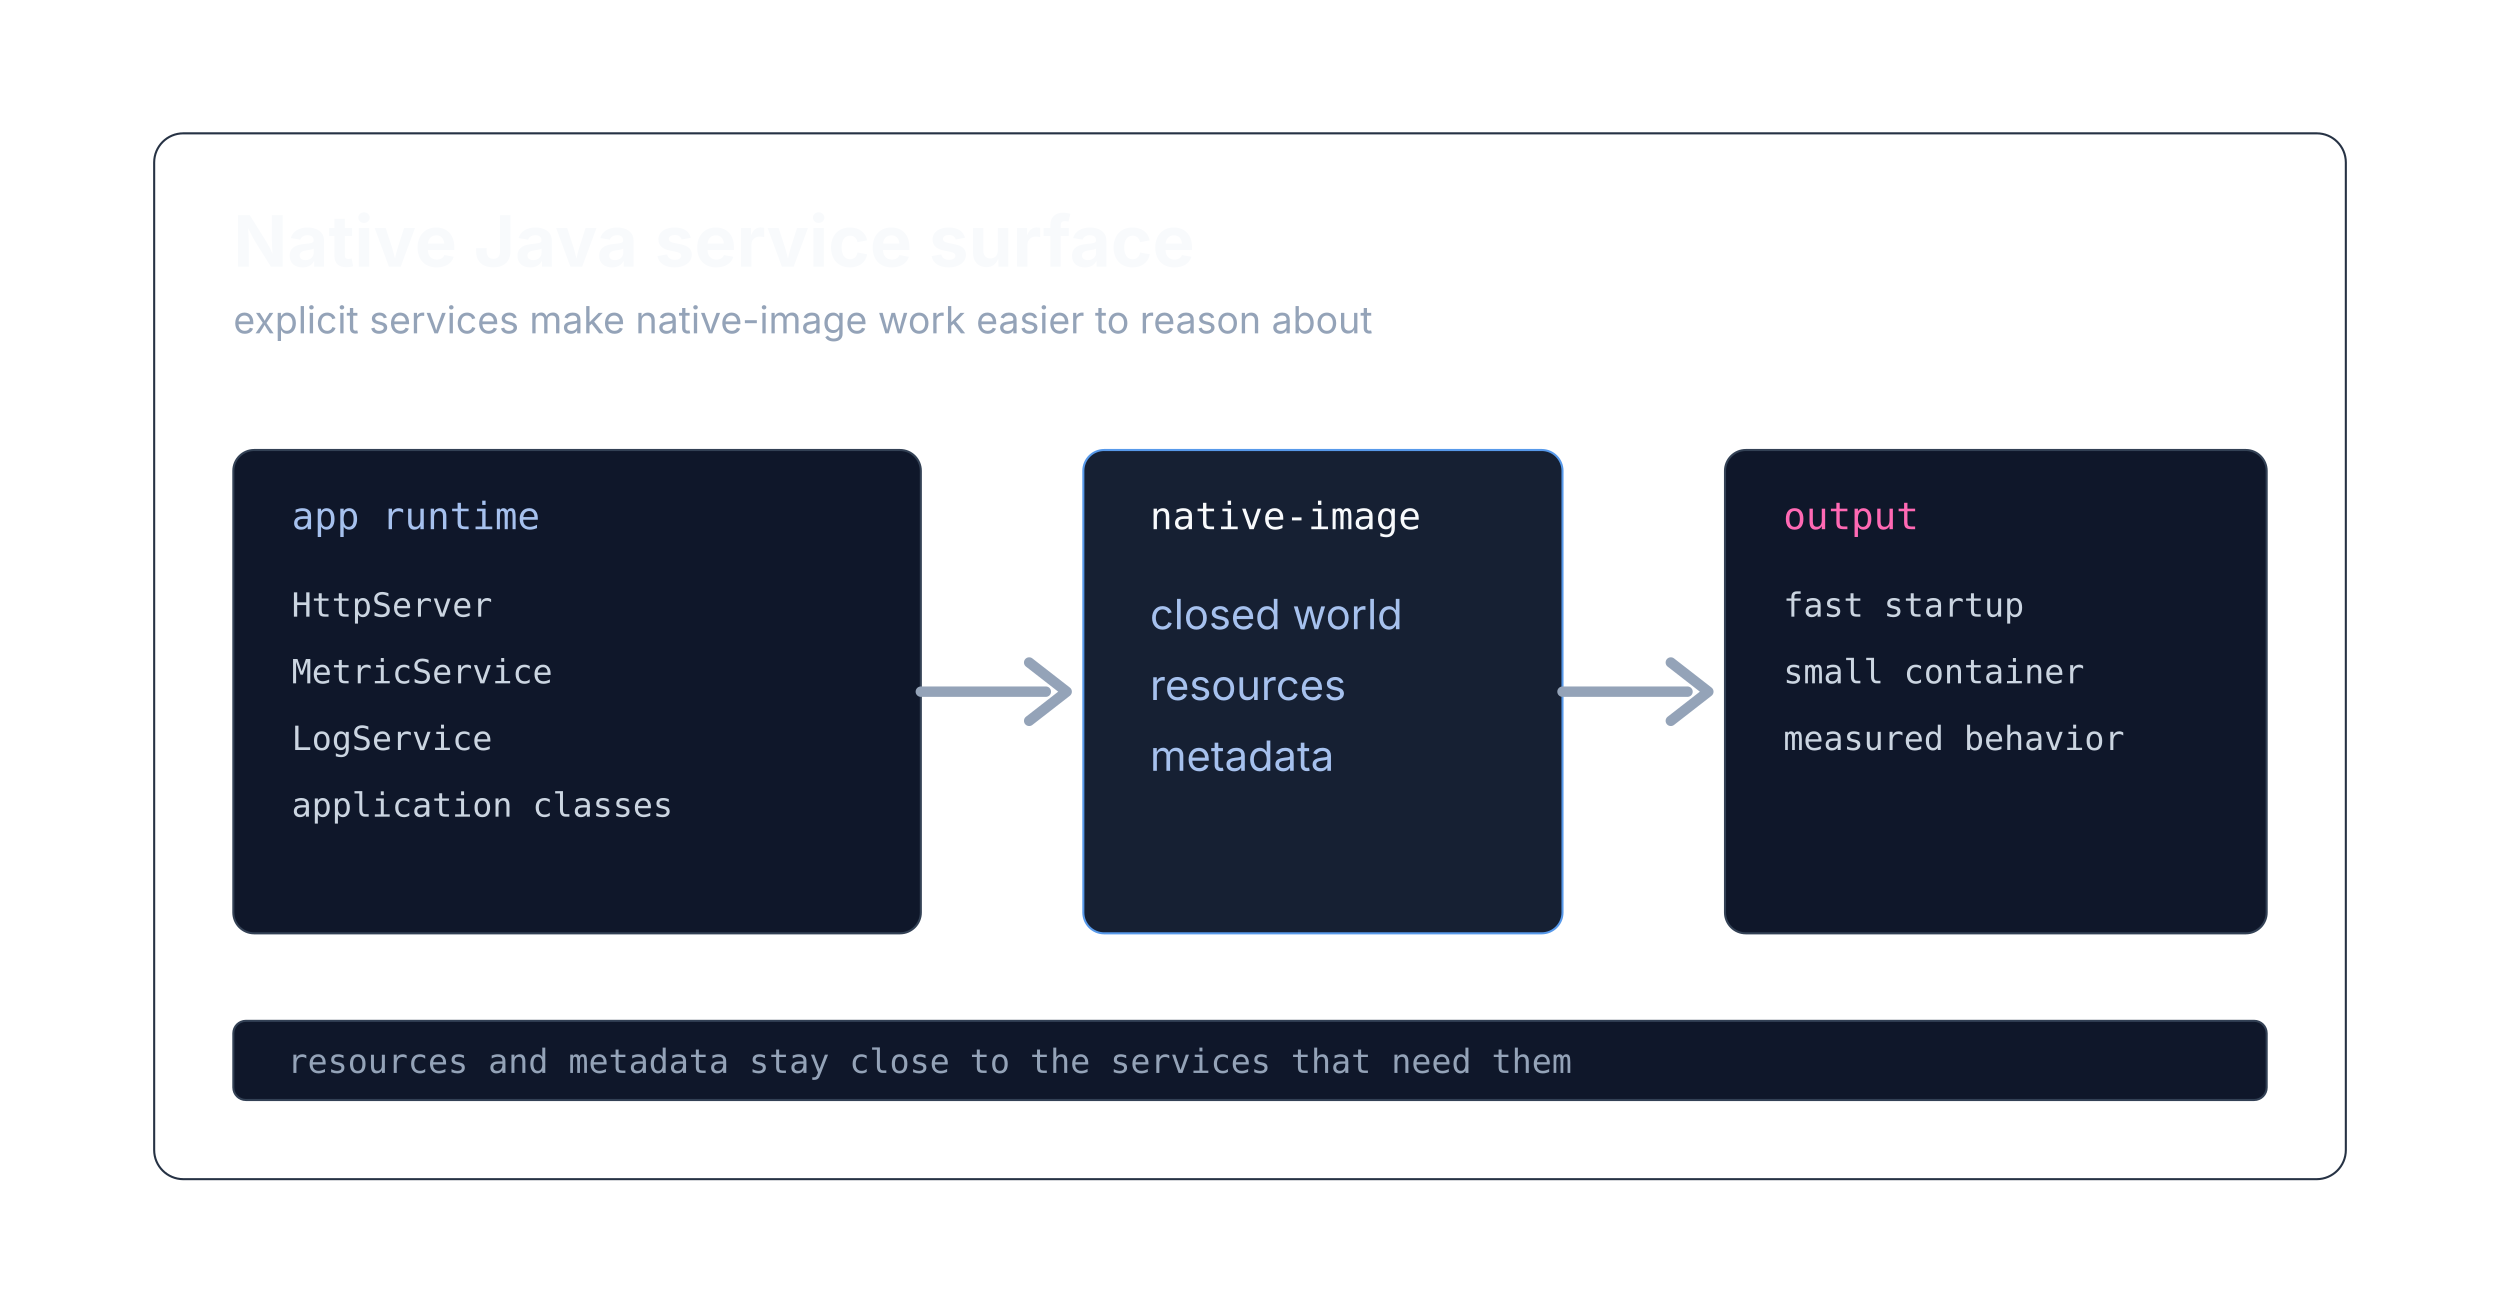
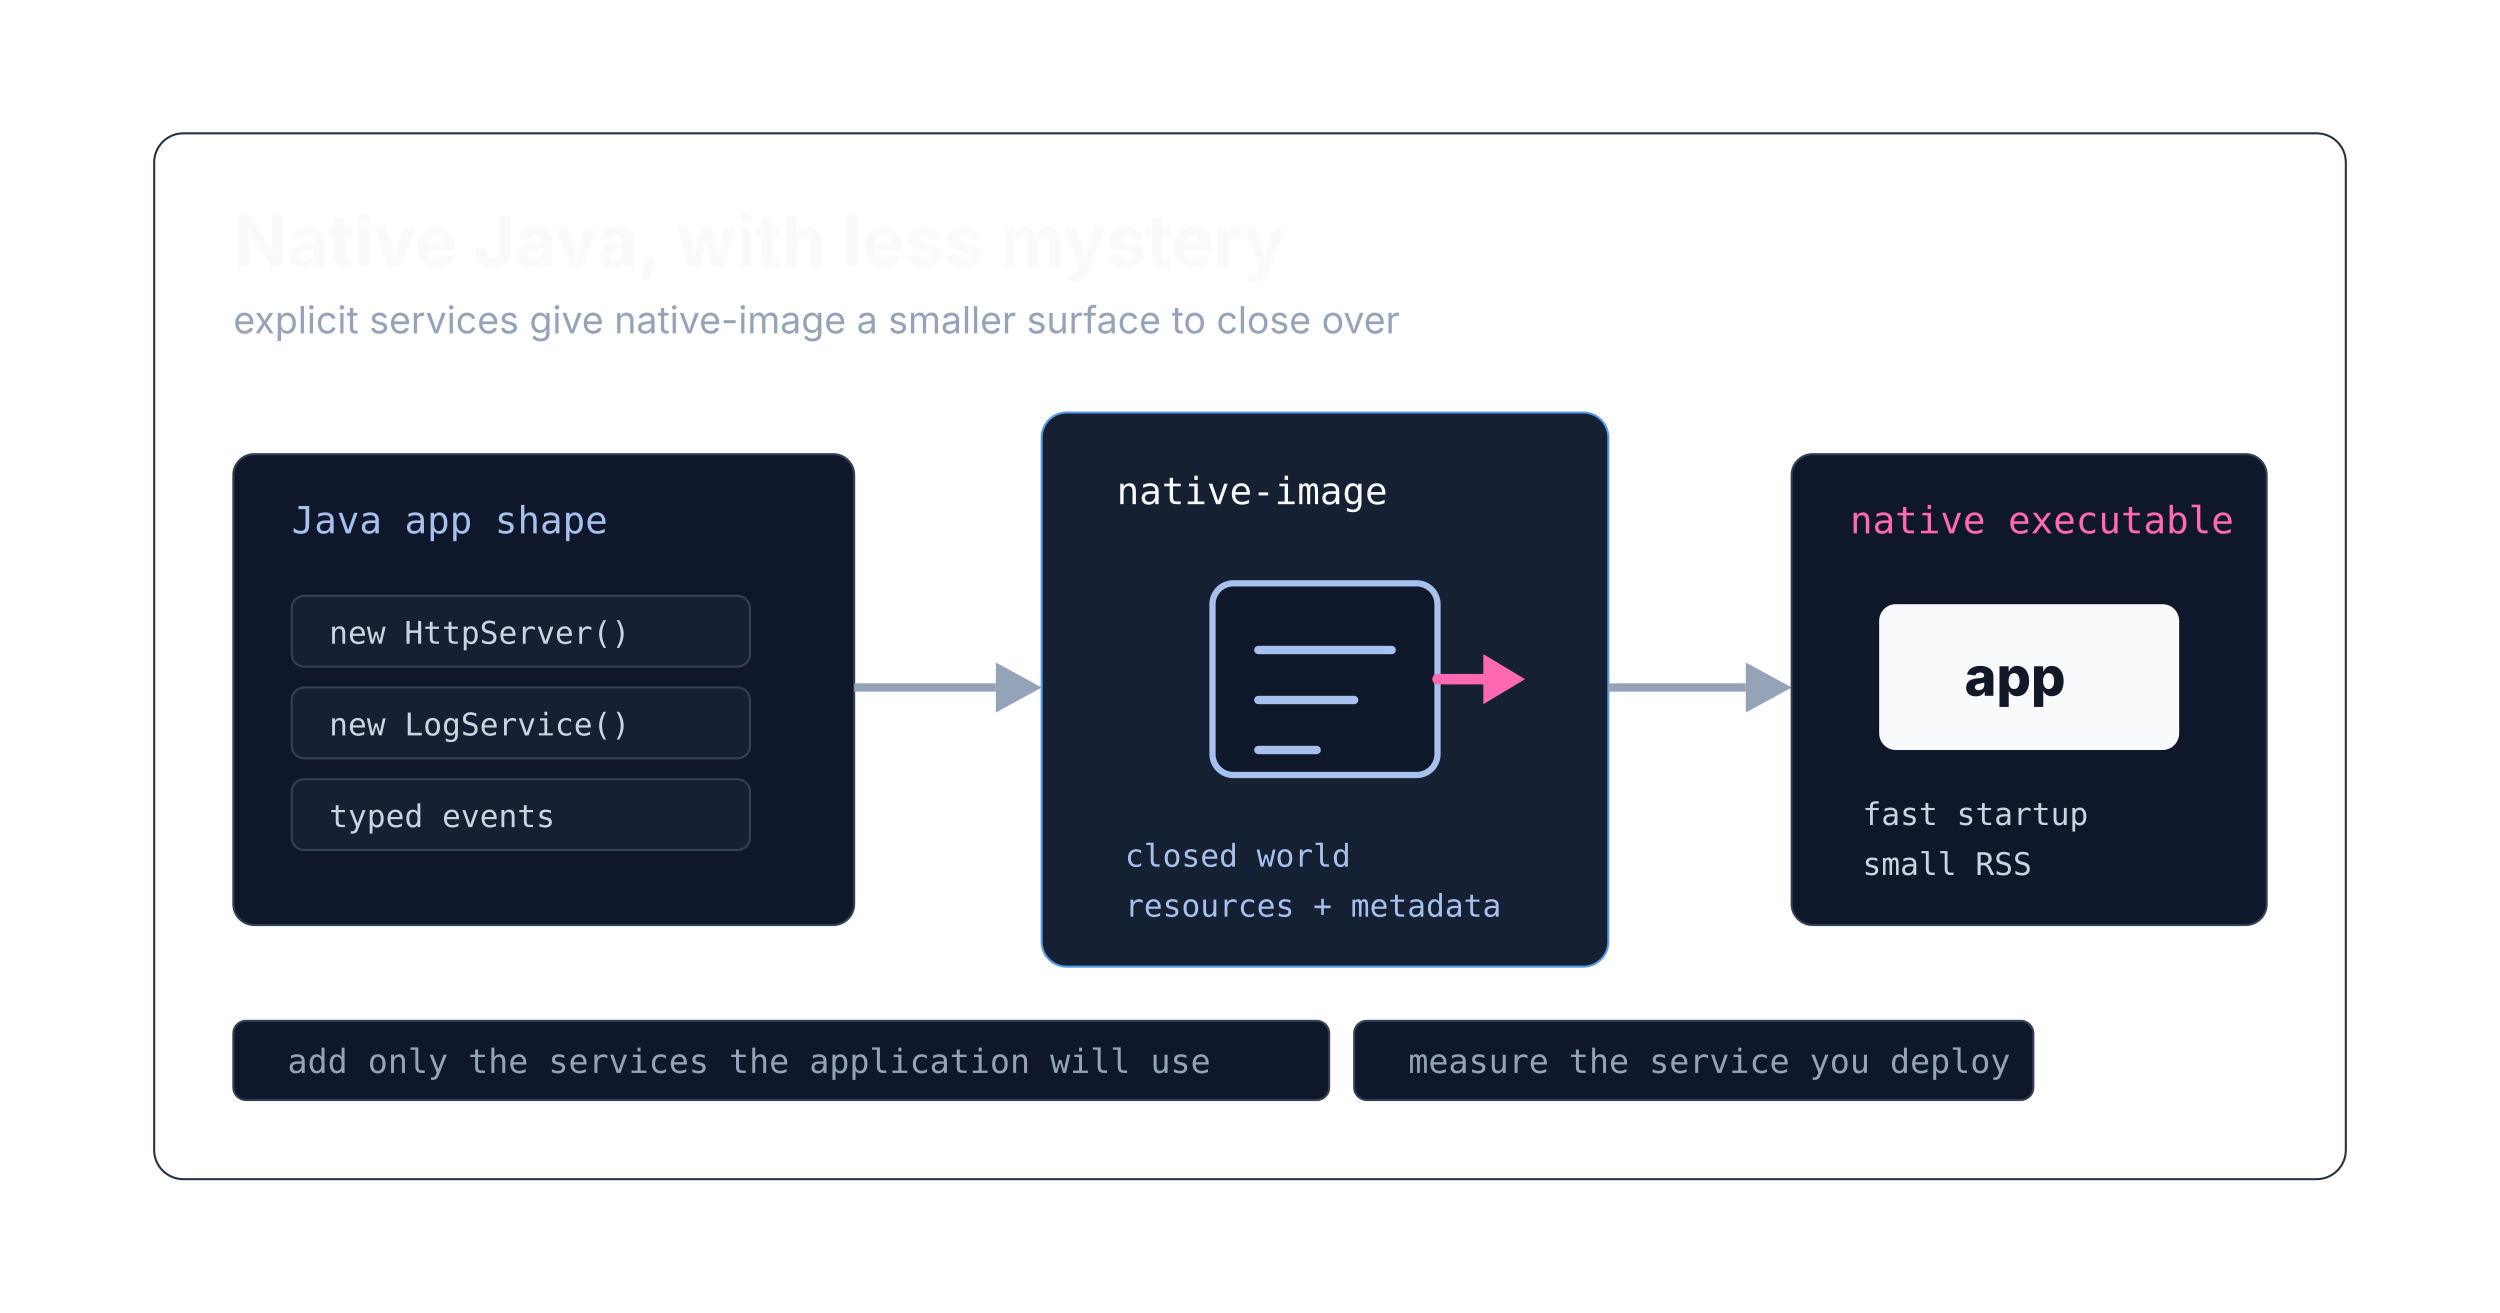
<svg xmlns="http://www.w3.org/2000/svg" width="1200" height="630" viewBox="0 0 1200 630" fill="none">
  <rect x="74" y="64" width="1052" height="502" rx="14" fill="transparent" stroke="#263244" />
-   <text x="112" y="128" fill="#F8FAFC" font-family="Inter, Arial, sans-serif" font-size="34" font-weight="700">Native Java service surface</text>
-   <text x="112" y="160" fill="#94A3B8" font-family="Inter, Arial, sans-serif" font-size="18">explicit services make native-image work easier to reason about</text>
-   <rect x="112" y="216" width="330" height="232" rx="10" fill="#0F172A" stroke="#334155" />
-   <text x="140" y="254" fill="#A6C1EE" font-family="ui-monospace, SFMono-Regular, Menlo, Consolas, monospace" font-size="18">app runtime</text>
-   <text x="140" y="296" fill="#CBD5E1" font-family="ui-monospace, SFMono-Regular, Menlo, Consolas, monospace" font-size="16">HttpServer</text>
-   <text x="140" y="328" fill="#CBD5E1" font-family="ui-monospace, SFMono-Regular, Menlo, Consolas, monospace" font-size="16">MetricService</text>
-   <text x="140" y="360" fill="#CBD5E1" font-family="ui-monospace, SFMono-Regular, Menlo, Consolas, monospace" font-size="16">LogService</text>
-   <text x="140" y="392" fill="#CBD5E1" font-family="ui-monospace, SFMono-Regular, Menlo, Consolas, monospace" font-size="16">application classes</text>
-   <rect x="520" y="216" width="230" height="232" rx="10" fill="#162033" stroke="#5799EA" />
-   <text x="552" y="254" fill="#F8FAFC" font-family="ui-monospace, SFMono-Regular, Menlo, Consolas, monospace" font-size="18">native-image</text>
-   <text x="552" y="302" fill="#A6C1EE" font-family="Inter, Arial, sans-serif" font-size="20">closed world</text>
-   <text x="552" y="336" fill="#A6C1EE" font-family="Inter, Arial, sans-serif" font-size="20">resources</text>
-   <text x="552" y="370" fill="#A6C1EE" font-family="Inter, Arial, sans-serif" font-size="20">metadata</text>
-   <rect x="828" y="216" width="260" height="232" rx="10" fill="#0F172A" stroke="#334155" />
-   <text x="856" y="254" fill="#FF69B4" font-family="ui-monospace, SFMono-Regular, Menlo, Consolas, monospace" font-size="18">output</text>
-   <text x="856" y="296" fill="#CBD5E1" font-family="ui-monospace, SFMono-Regular, Menlo, Consolas, monospace" font-size="16">fast startup</text>
-   <text x="856" y="328" fill="#CBD5E1" font-family="ui-monospace, SFMono-Regular, Menlo, Consolas, monospace" font-size="16">small container</text>
-   <text x="856" y="360" fill="#CBD5E1" font-family="ui-monospace, SFMono-Regular, Menlo, Consolas, monospace" font-size="16">measured behavior</text>
-   <path d="M442 332H502" stroke="#94A3B8" stroke-width="5" stroke-linecap="round" />
-   <path d="M494 318L512 332L494 346" stroke="#94A3B8" stroke-width="5" stroke-linecap="round" stroke-linejoin="round" />
-   <path d="M750 332H810" stroke="#94A3B8" stroke-width="5" stroke-linecap="round" />
-   <path d="M802 318L820 332L802 346" stroke="#94A3B8" stroke-width="5" stroke-linecap="round" stroke-linejoin="round" />
-   <rect x="112" y="490" width="976" height="38" rx="6" fill="#0F172A" stroke="#334155" />
-   <text x="138" y="515" fill="#94A3B8" font-family="ui-monospace, SFMono-Regular, Menlo, Consolas, monospace" font-size="16">resources and metadata stay close to the services that need them</text>
+   <text x="112" y="128" fill="#F8FAFC" font-family="Inter, Arial, sans-serif" font-size="34" font-weight="700">Native Java, with less mystery</text>
+   <text x="112" y="160" fill="#94A3B8" font-family="Inter, Arial, sans-serif" font-size="18">explicit services give native-image a smaller surface to close over</text>
+   <rect x="112" y="218" width="298" height="226" rx="10" fill="#0F172A" stroke="#334155" />
+   <text x="140" y="256" fill="#A6C1EE" font-family="ui-monospace, SFMono-Regular, Menlo, Consolas, monospace" font-size="18">Java app shape</text>
+   <rect x="140" y="286" width="220" height="34" rx="6" fill="#162033" stroke="#334155" />
+   <text x="158" y="309" fill="#CBD5E1" font-family="ui-monospace, SFMono-Regular, Menlo, Consolas, monospace" font-size="15">new HttpServer()</text>
+   <rect x="140" y="330" width="220" height="34" rx="6" fill="#162033" stroke="#334155" />
+   <text x="158" y="353" fill="#CBD5E1" font-family="ui-monospace, SFMono-Regular, Menlo, Consolas, monospace" font-size="15">new LogService()</text>
+   <rect x="140" y="374" width="220" height="34" rx="6" fill="#162033" stroke="#334155" />
+   <text x="158" y="397" fill="#CBD5E1" font-family="ui-monospace, SFMono-Regular, Menlo, Consolas, monospace" font-size="15">typed events</text>
+   <path d="M410 330H478" stroke="#94A3B8" stroke-width="4" stroke-linecap="butt" />
+   <path d="M478 318L500 330L478 342Z" fill="#94A3B8" />
+   <rect x="500" y="198" width="272" height="266" rx="12" fill="#162033" stroke="#5799EA" />
+   <text x="536" y="242" fill="#F8FAFC" font-family="ui-monospace, SFMono-Regular, Menlo, Consolas, monospace" font-size="18">native-image</text>
+   <rect x="582" y="280" width="108" height="92" rx="10" fill="#0F172A" stroke="#A6C1EE" stroke-width="3" />
+   <path d="M604 312H668" stroke="#A6C1EE" stroke-width="4" stroke-linecap="round" />
+   <path d="M604 336H650" stroke="#A6C1EE" stroke-width="4" stroke-linecap="round" />
+   <path d="M604 360H632" stroke="#A6C1EE" stroke-width="4" stroke-linecap="round" />
+   <path d="M690 326L720 326" stroke="#FF69B4" stroke-width="5" stroke-linecap="round" />
+   <path d="M712 314L732 326L712 338Z" fill="#FF69B4" />
+   <text x="540" y="416" fill="#A6C1EE" font-family="ui-monospace, SFMono-Regular, Menlo, Consolas, monospace" font-size="15">closed world</text>
+   <text x="540" y="440" fill="#A6C1EE" font-family="ui-monospace, SFMono-Regular, Menlo, Consolas, monospace" font-size="15">resources + metadata</text>
+   <path d="M772 330H838" stroke="#94A3B8" stroke-width="4" stroke-linecap="butt" />
+   <path d="M838 318L860 330L838 342Z" fill="#94A3B8" />
+   <rect x="860" y="218" width="228" height="226" rx="10" fill="#0F172A" stroke="#334155" />
+   <text x="888" y="256" fill="#FF69B4" font-family="ui-monospace, SFMono-Regular, Menlo, Consolas, monospace" font-size="18">native executable</text>
+   <rect x="902" y="290" width="144" height="70" rx="8" fill="#F8FAFC" />
+   <text x="943" y="334" fill="#111827" font-family="Inter, Arial, sans-serif" font-size="26" font-weight="800">app</text>
+   <text x="894" y="396" fill="#CBD5E1" font-family="ui-monospace, SFMono-Regular, Menlo, Consolas, monospace" font-size="15">fast startup</text>
+   <text x="894" y="420" fill="#CBD5E1" font-family="ui-monospace, SFMono-Regular, Menlo, Consolas, monospace" font-size="15">small RSS</text>
+   <rect x="112" y="490" width="526" height="38" rx="6" fill="#0F172A" stroke="#334155" />
+   <text x="138" y="515" fill="#94A3B8" font-family="ui-monospace, SFMono-Regular, Menlo, Consolas, monospace" font-size="16">add only the services the application will use</text>
+   <rect x="650" y="490" width="326" height="38" rx="6" fill="#0F172A" stroke="#334155" />
+   <text x="676" y="515" fill="#94A3B8" font-family="ui-monospace, SFMono-Regular, Menlo, Consolas, monospace" font-size="16">measure the service you deploy</text>
</svg>
